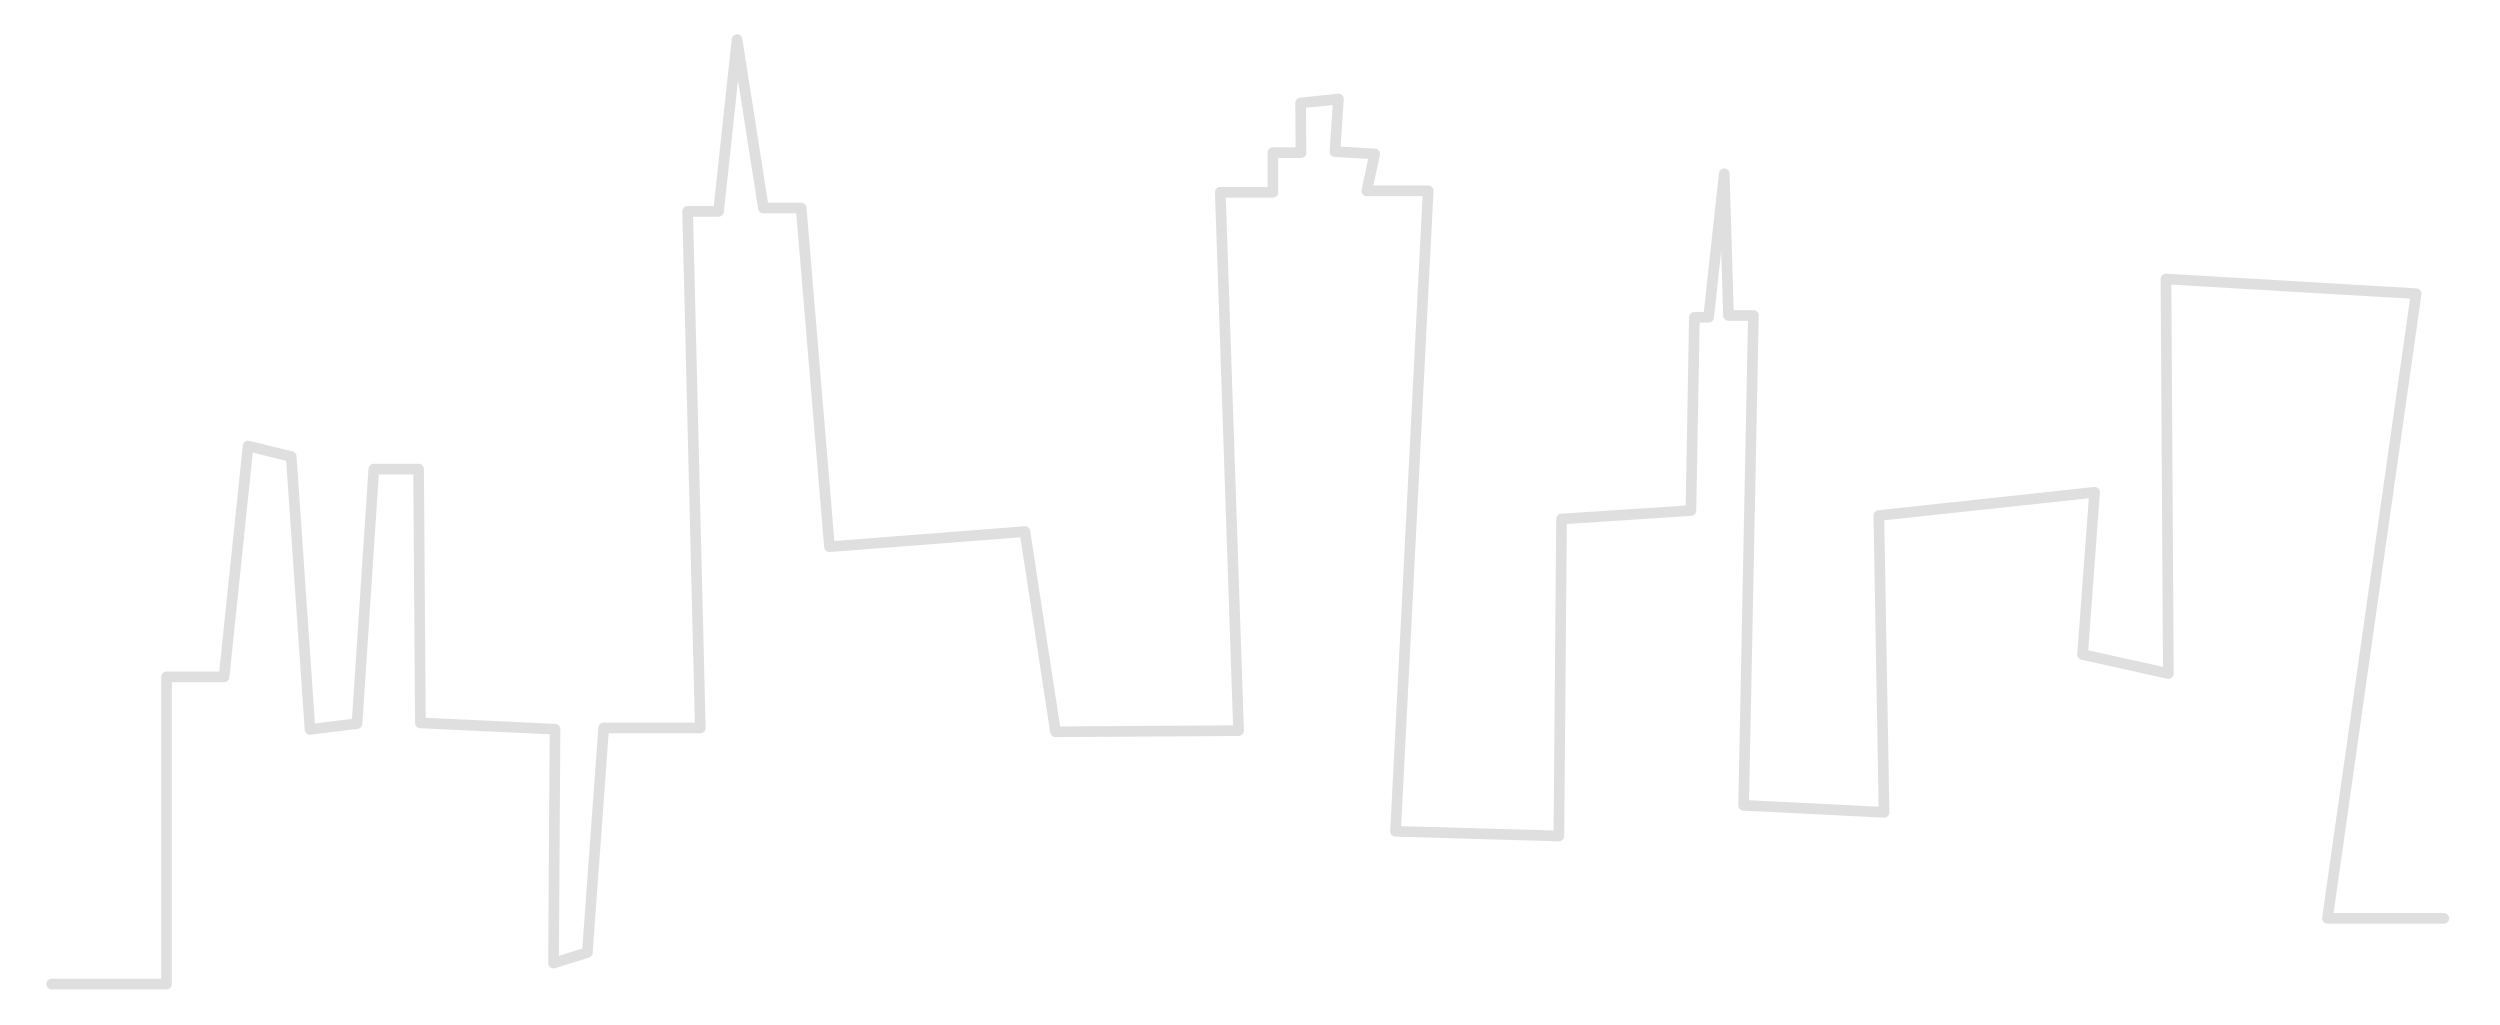
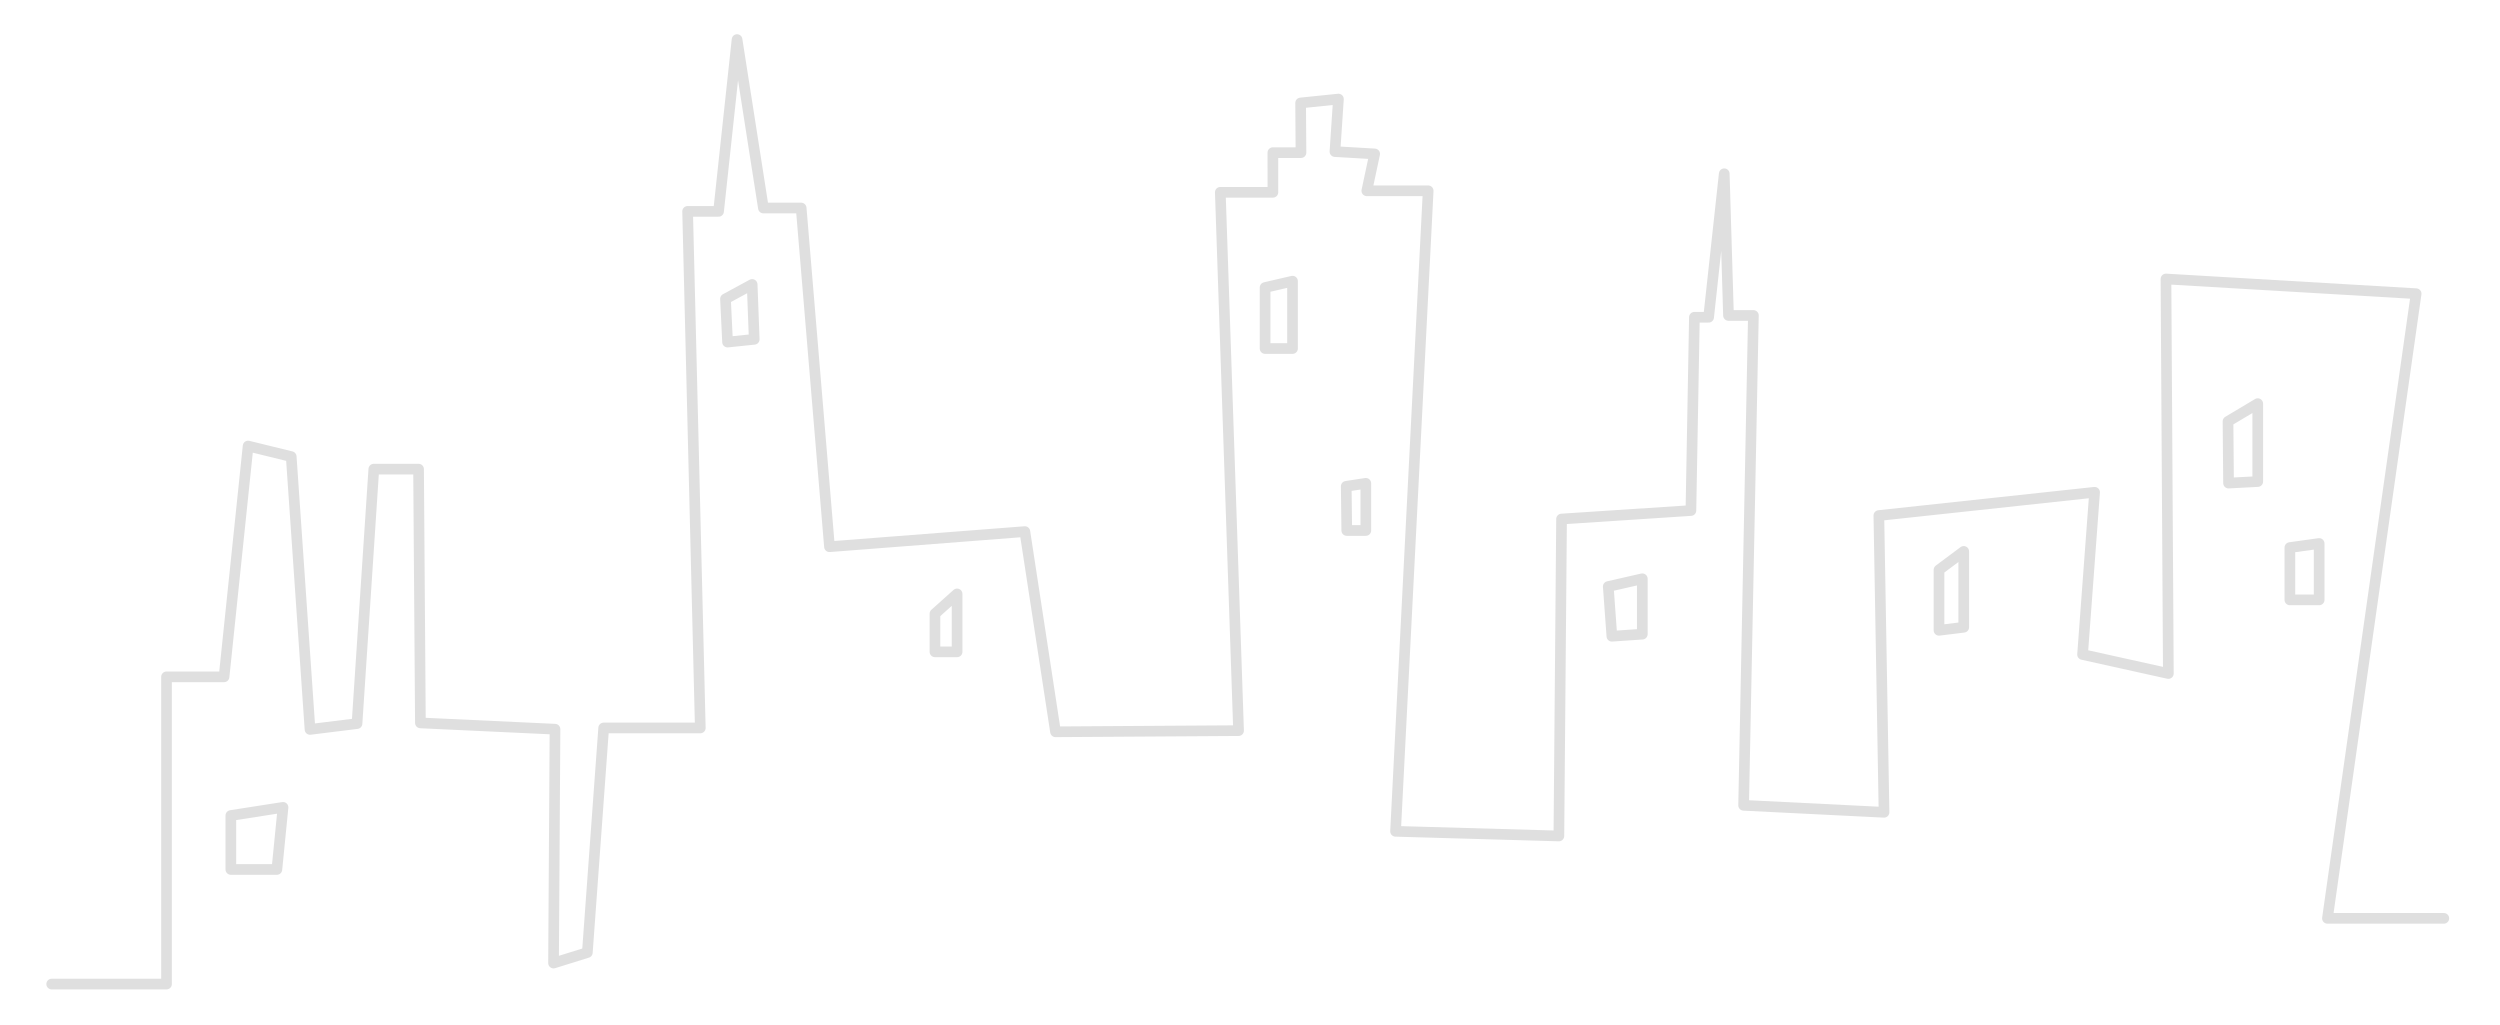
<svg xmlns="http://www.w3.org/2000/svg" width="703" height="288" viewBox="0 0 703 288">
-   <path d="M14.535 276.72h32.289v-86.393h16.177l6.769-64.903 12.12 2.976 5.284 76.713 13.215-1.637 4.727-71.558h12.585l.516 71.363 37.848 1.766-.409 65.768 9.503-2.96 4.595-63.152h27.169l-3.566-145.261h8.701l5.203-48.316 7.409 47.367h10.616l7.964 95.244 54.941-4.254 8.62 56.299 51.474-.328-5.137-151.378h14.79l-.004-11.154h7.901l-.099-13.969 10.631-1.095-.982 14.769 11.171.654-2.208 10.371h17.255l-9.175 180.116 45.928 1.308.752-89.126 36.377-2.387.982-54.351h3.996l4.395-40.351 1.194 39.844h7.002l-2.748 137.752 39.484 1.963-1.456-83.451 60.667-6.541-3.386 45.618 24.126 5.348-.671-110.945 70.349 4.138-24.944 175.652h32.729" stroke="#DFDFDF" stroke-width="3" stroke-linecap="round" stroke-linejoin="round" fill="none" fill-rule="evenodd" />
+   <g stroke="#DFDFDF" stroke-width="3" stroke-linecap="round" stroke-linejoin="round" fill="none" fill-rule="evenodd">
+     <path d="M14.535 276.72h32.289v-86.393h16.177l6.769-64.903 12.12 2.976 5.284 76.713 13.215-1.637 4.727-71.558h12.585l.516 71.363 37.848 1.766-.409 65.768 9.503-2.96 4.595-63.152h27.169l-3.566-145.261h8.701l5.203-48.316 7.409 47.367h10.616l7.964 95.244 54.941-4.254 8.62 56.299 51.474-.328-5.137-151.378h14.79l-.004-11.154h7.901l-.099-13.969 10.631-1.095-.982 14.769 11.171.654-2.208 10.371h17.255l-9.175 180.116 45.928 1.308.752-89.126 36.377-2.387.982-54.351h3.996l4.395-40.351 1.194 39.844h7.002l-2.748 137.752 39.484 1.963-1.456-83.451 60.667-6.541-3.386 45.618 24.126 5.348-.671-110.945 70.349 4.138-24.944 175.652h32.729" />
+     <path d="M204.007 84.05l.583 12.144 7.498-.779-.583-15.428-7.498 4.063z" />
+     <path d="M355.742 80.853v17.156h7.714v-18.949l-7.714 1.794z" />
+     <path d="M378.56 136.752l.15 12.425h5.36v-13.268l-5.51.843z" />
+     <path d="M452.244 164.931l1.016 13.979 8.557-.583v-15.579l-9.574 2.183z" />
+     <path d="M545.247 160.241v17.005l6.958-.864v-21.328l-6.958 5.187z" />
+     <path d="M626.517 118.493l.15 17.352 8.211-.433v-21.909l-8.361 4.991z" />
+     <path d="M262.91 172.579v10.718h6.224v-16.292l-6.224 5.574z" />
+     <path d="M64.914 229.321v15.171h12.942l1.73-17.461-14.672 2.29z" />
+     <path d="M643.912 153.974v14.715h8.234v-15.861l-8.234 1.146z" />
+   </g>
</svg>
